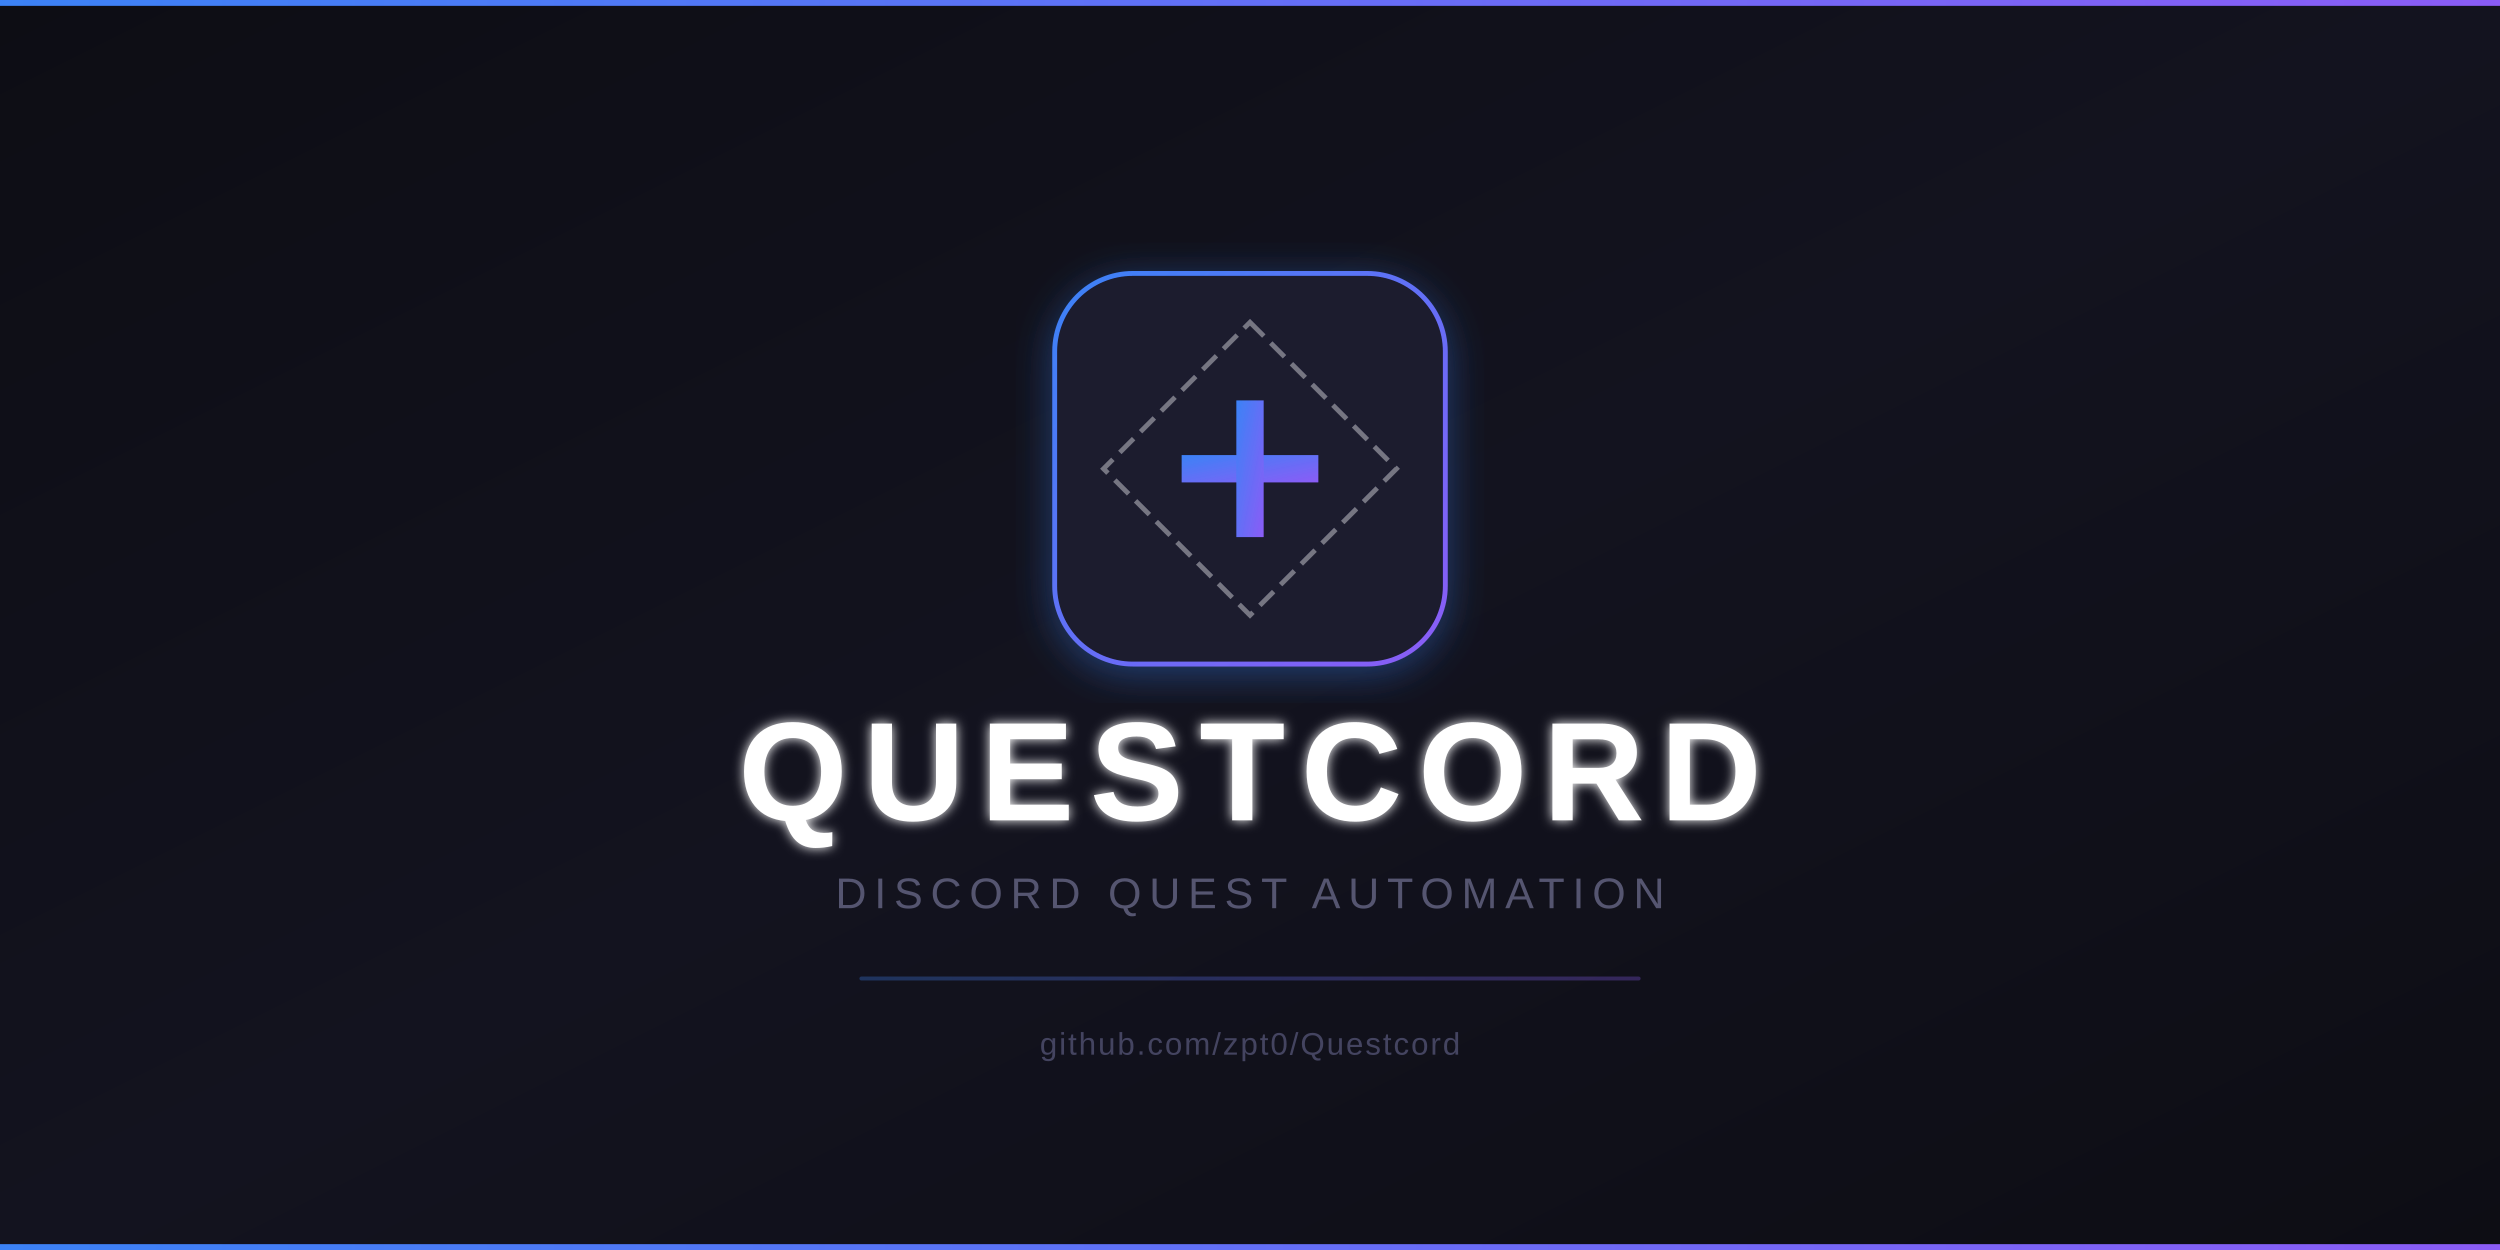
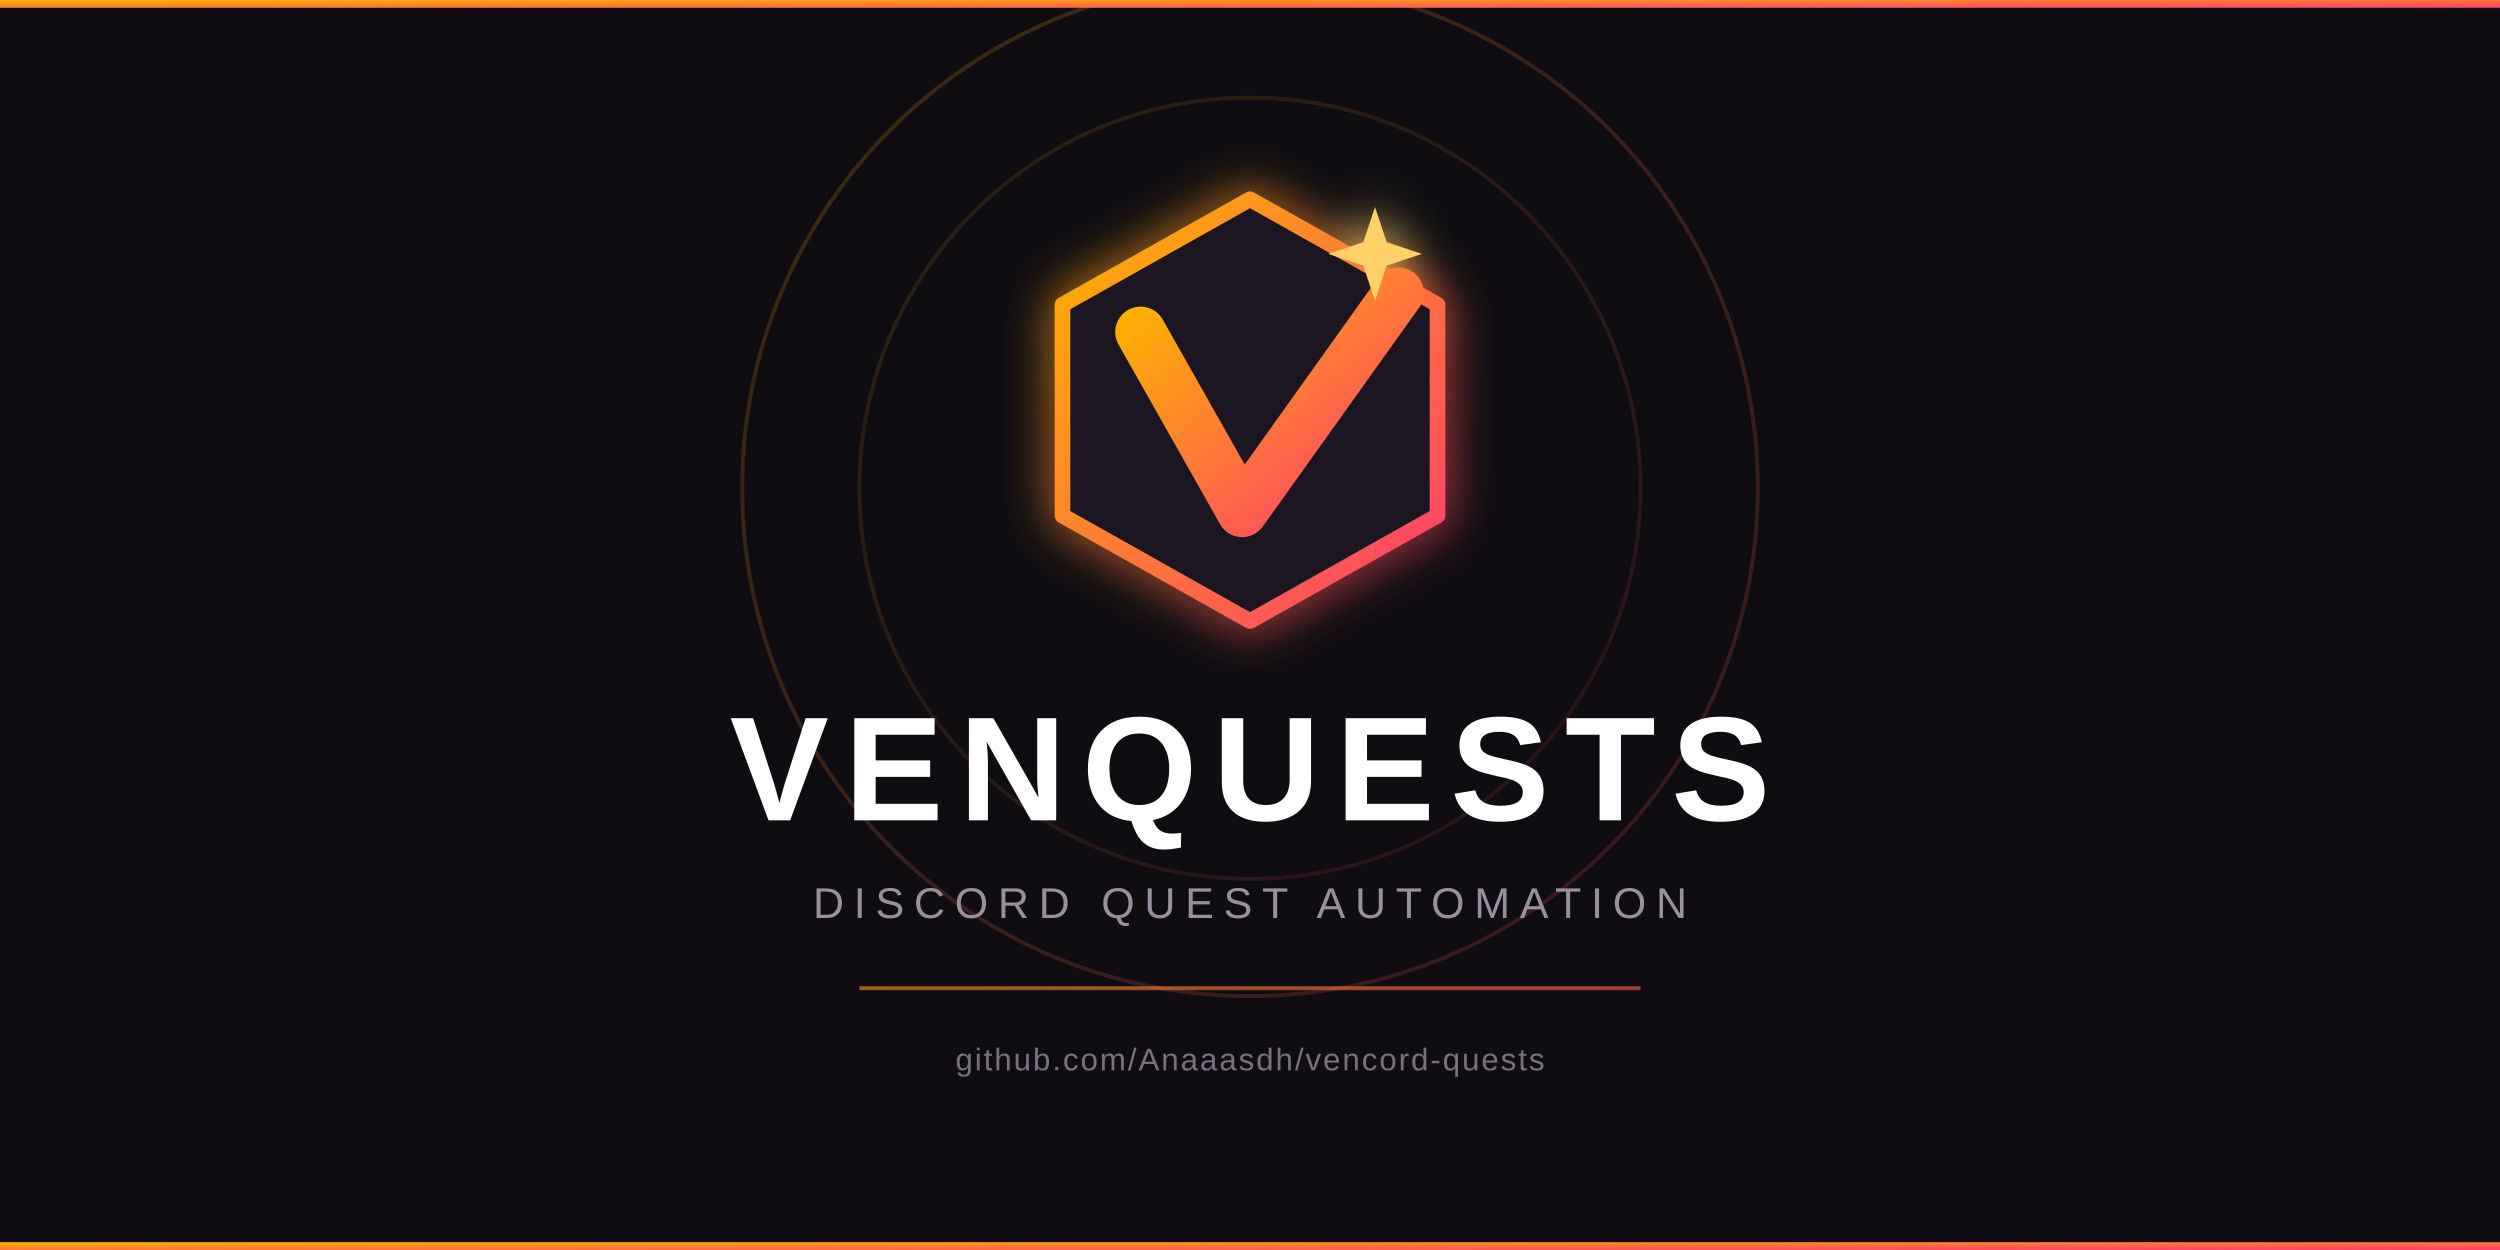
<svg xmlns="http://www.w3.org/2000/svg" width="1280" height="640" viewBox="0 0 1280 640">
  <defs>
-     <linearGradient id="bgGrad" x1="0%" y1="0%" x2="100%" y2="100%">
-       <stop offset="0%" stop-color="#0d0d14" />
-       <stop offset="50%" stop-color="#13131f" />
-       <stop offset="100%" stop-color="#0d0d14" />
+     <linearGradient id="vq" x1="0%" y1="0%" x2="100%" y2="100%">
+       <stop offset="0%" stop-color="#FFB400" />
+       <stop offset="100%" stop-color="#FF3D6E" />
    </linearGradient>
-     <linearGradient id="g1" x1="0%" y1="0%" x2="100%" y2="0%">
-       <stop offset="0%" stop-color="#3b82f6" />
-       <stop offset="100%" stop-color="#8b5cf6" />
-     </linearGradient>
-     <linearGradient id="g2" x1="0%" y1="0%" x2="100%" y2="100%">
-       <stop offset="0%" stop-color="#3b82f6" />
-       <stop offset="100%" stop-color="#8b5cf6" />
-     </linearGradient>
-     <filter id="glow">
-       <feGaussianBlur stdDeviation="3" result="blur" />
+     <filter id="glow" x="-30%" y="-30%" width="160%" height="160%">
+       <feGaussianBlur stdDeviation="6" result="b" />
      <feMerge>
-         <feMergeNode in="blur" />
+         <feMergeNode in="b" />
        <feMergeNode in="SourceGraphic" />
      </feMerge>
    </filter>
-     <filter id="iconShadow">
-       <feDropShadow dx="0" dy="4" stdDeviation="10" flood-color="#3b82f6" flood-opacity="0.4" />
-     </filter>
  </defs>
-   <rect width="1280" height="640" fill="url(#bgGrad)" />
-   <rect x="0" y="0" width="1280" height="3" fill="url(#g1)" />
-   <g transform="translate(540, 140)" filter="url(#iconShadow)">
-     <rect width="200" height="200" rx="40" fill="#1a1a2e" stroke="url(#g2)" stroke-width="2.5" />
-     <rect x="65" y="93" width="70" height="14" fill="url(#g2)" />
-     <rect x="93" y="65" width="14" height="70" fill="url(#g2)" />
-     <path d="M100 25 L175 100 L100 175 L25 100 Z" fill="none" stroke="#ffffff" stroke-width="2.5" stroke-dasharray="10 5" opacity="0.4" />
+   <rect width="1280" height="640" fill="#0f0d12" />
+   <circle cx="640" cy="250" r="260" fill="none" stroke="url(#vq)" stroke-width="2" opacity="0.18" />
+   <circle cx="640" cy="250" r="200" fill="none" stroke="url(#vq)" stroke-width="2" opacity="0.12" />
+   <rect x="0" y="0" width="1280" height="4" fill="url(#vq)" />
+   <rect x="0" y="636" width="1280" height="4" fill="url(#vq)" />
+   <g transform="translate(520,90) scale(2.0)">
+     <g filter="url(#glow)">
+       <polygon points="60,6 108,33 108,87 60,114 12,87 12,33" fill="#1a1620" stroke="url(#vq)" stroke-width="4" stroke-linejoin="round" />
+       <path d="M32 40 L58 86 L98 30" fill="none" stroke="url(#vq)" stroke-width="13" stroke-linecap="round" stroke-linejoin="round" />
+       <path d="M92 8 L95 17 L104 20 L95 23 L92 32 L89 23 L80 20 L89 17 Z" fill="#FFD166" />
+     </g>
  </g>
-   <text x="640" y="420" font-family="'Segoe UI', 'Helvetica Neue', Arial, sans-serif" font-size="72" font-weight="800" fill="#ffffff" text-anchor="middle" filter="url(#glow)" letter-spacing="8">QUESTCORD</text>
-   <text x="640" y="465" font-family="'Segoe UI', 'Helvetica Neue', Arial, sans-serif" font-size="22" fill="#555570" text-anchor="middle" letter-spacing="4">DISCORD QUEST AUTOMATION</text>
-   <rect x="440" y="500" width="400" height="2" rx="1" fill="url(#g1)" opacity="0.3" />
-   <text x="640" y="540" font-family="'Segoe UI', 'Helvetica Neue', Arial, sans-serif" font-size="16" fill="#444460" text-anchor="middle" letter-spacing="1">github.com/zpt0/Questcord</text>
-   <rect x="0" y="637" width="1280" height="3" fill="url(#g1)" />
+   <text x="640" y="420" font-family="'Segoe UI', 'Helvetica Neue', Arial, sans-serif" font-size="76" font-weight="800" fill="#ffffff" text-anchor="middle" letter-spacing="8">VENQUESTS</text>
+   <text x="640" y="470" font-family="'Segoe UI', 'Helvetica Neue', Arial, sans-serif" font-size="22" fill="#9a8f9e" text-anchor="middle" letter-spacing="5">DISCORD QUEST AUTOMATION</text>
+   <rect x="440" y="505" width="400" height="2" fill="url(#vq)" opacity="0.6" />
+   <text x="640" y="548" font-family="'Segoe UI', 'Helvetica Neue', Arial, sans-serif" font-size="16" fill="#7a707e" text-anchor="middle" letter-spacing="1">github.com/Anaaasdh/vencord-quests</text>
</svg>
